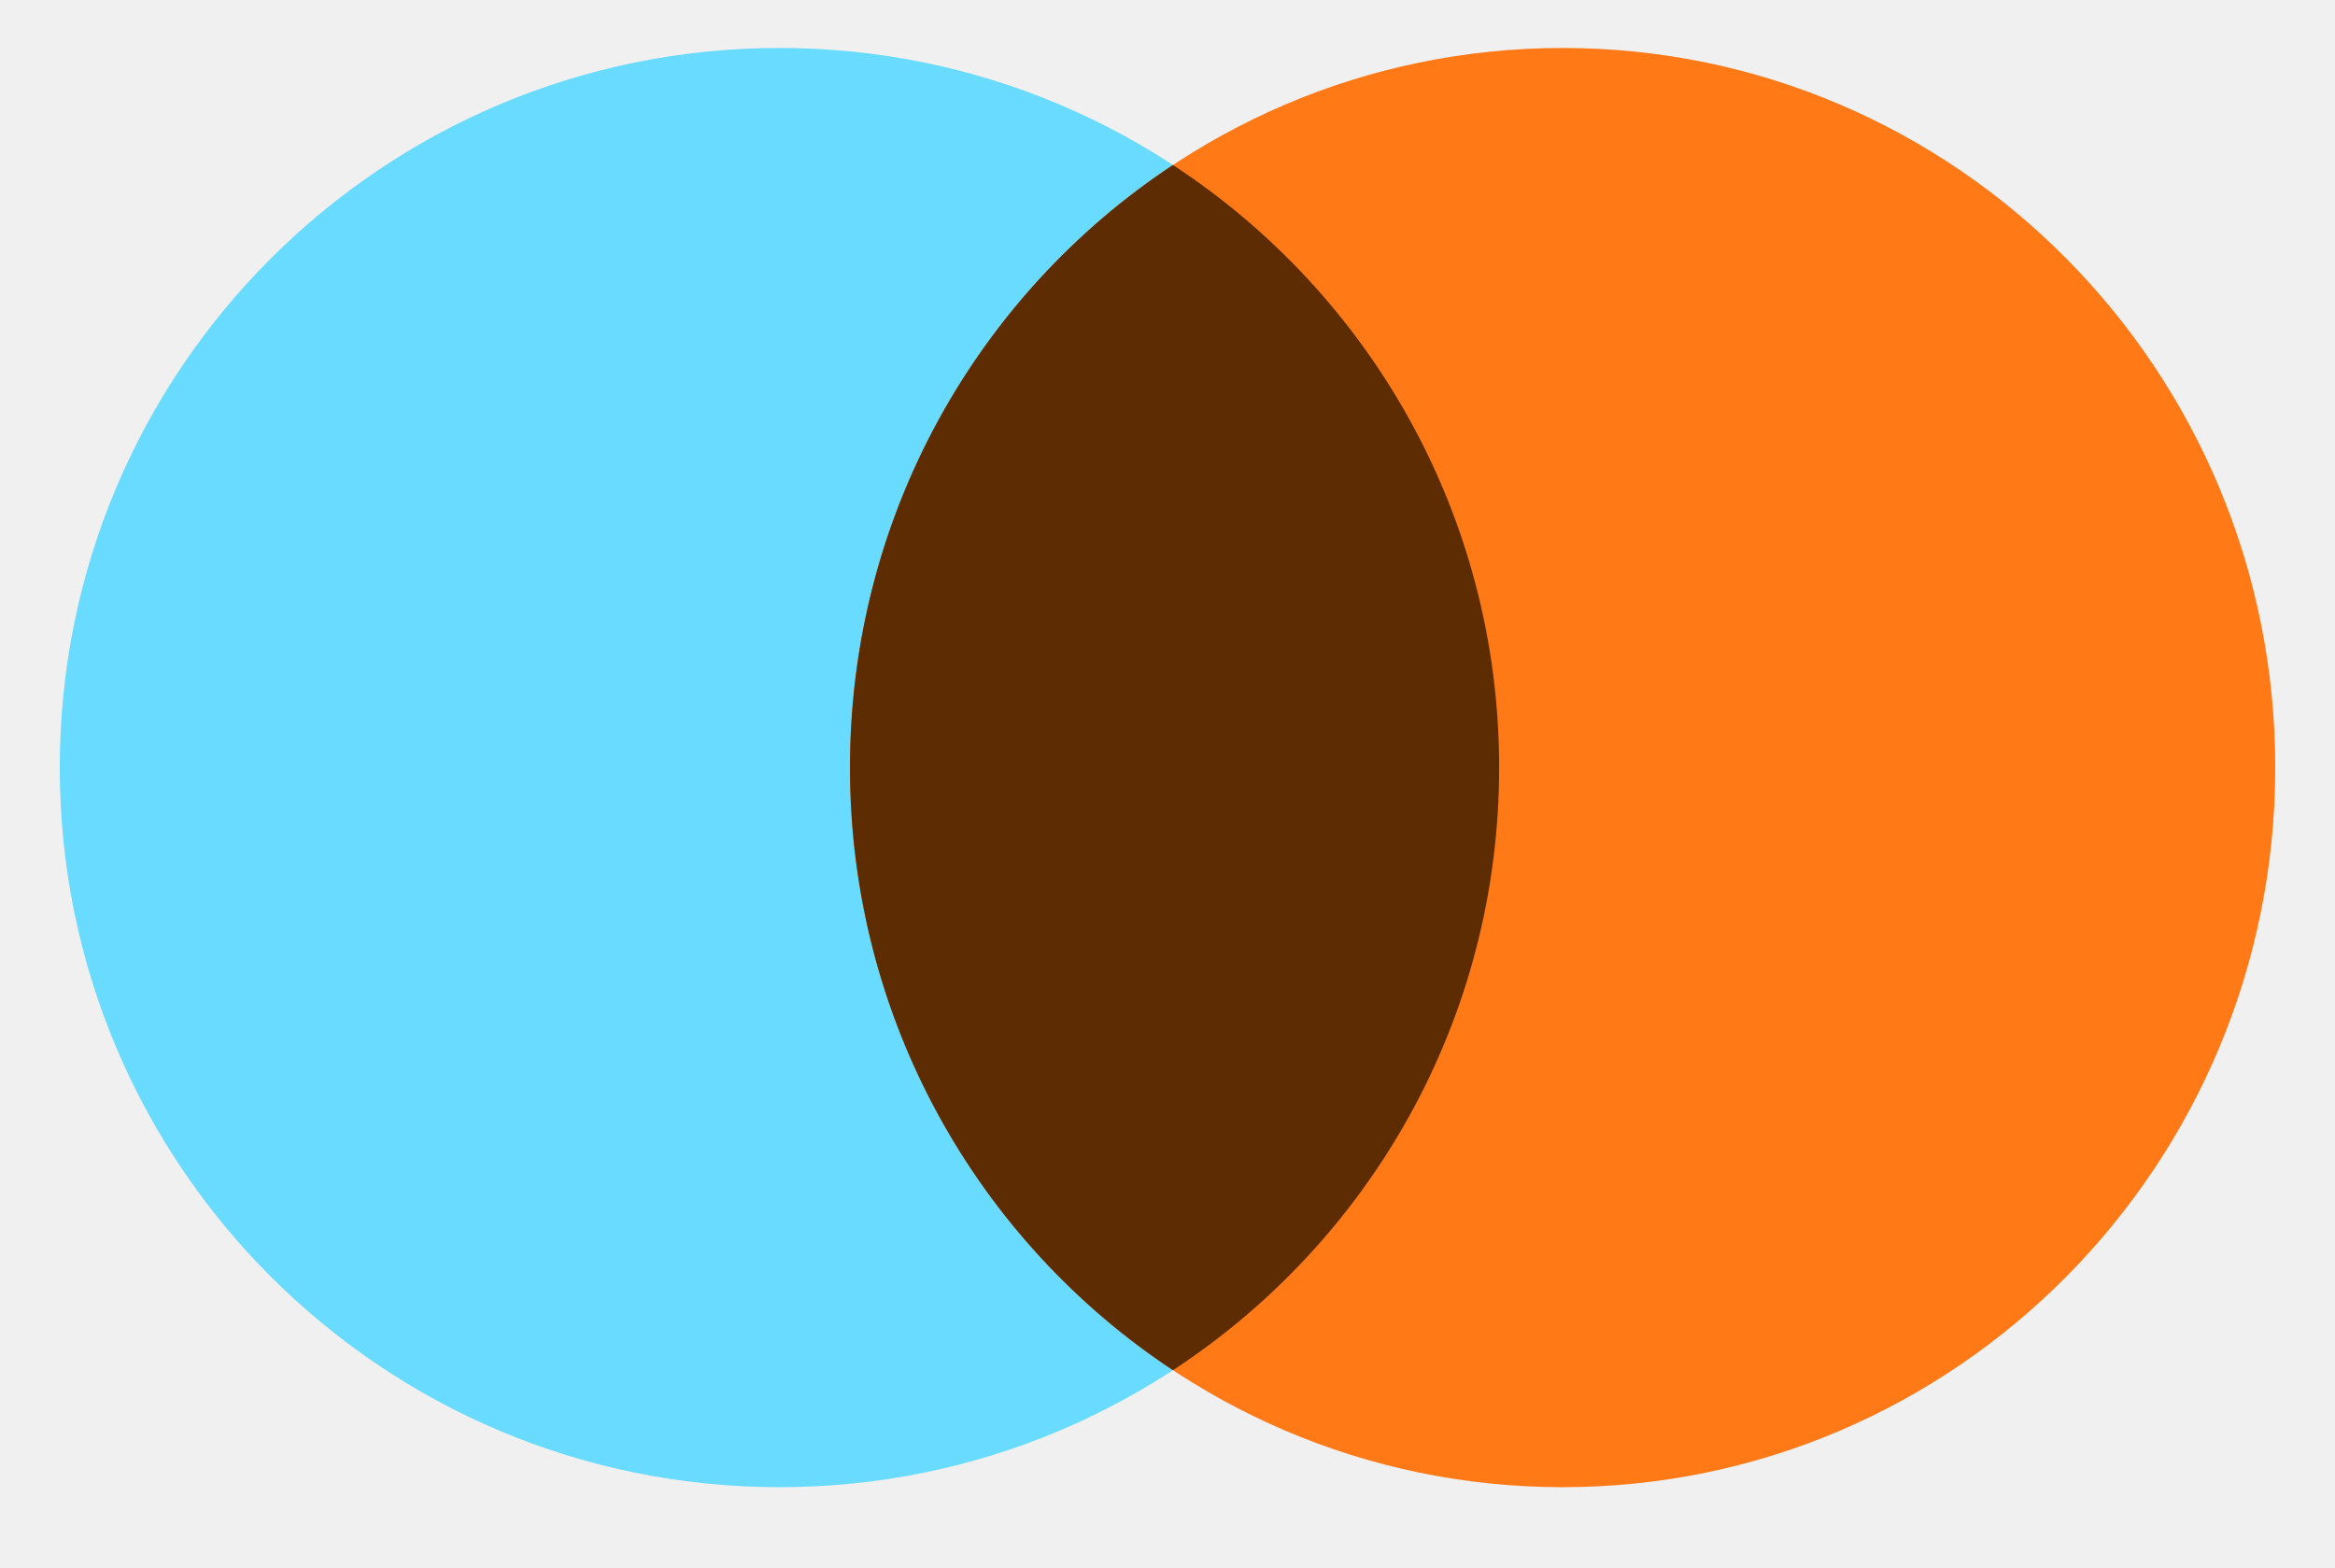
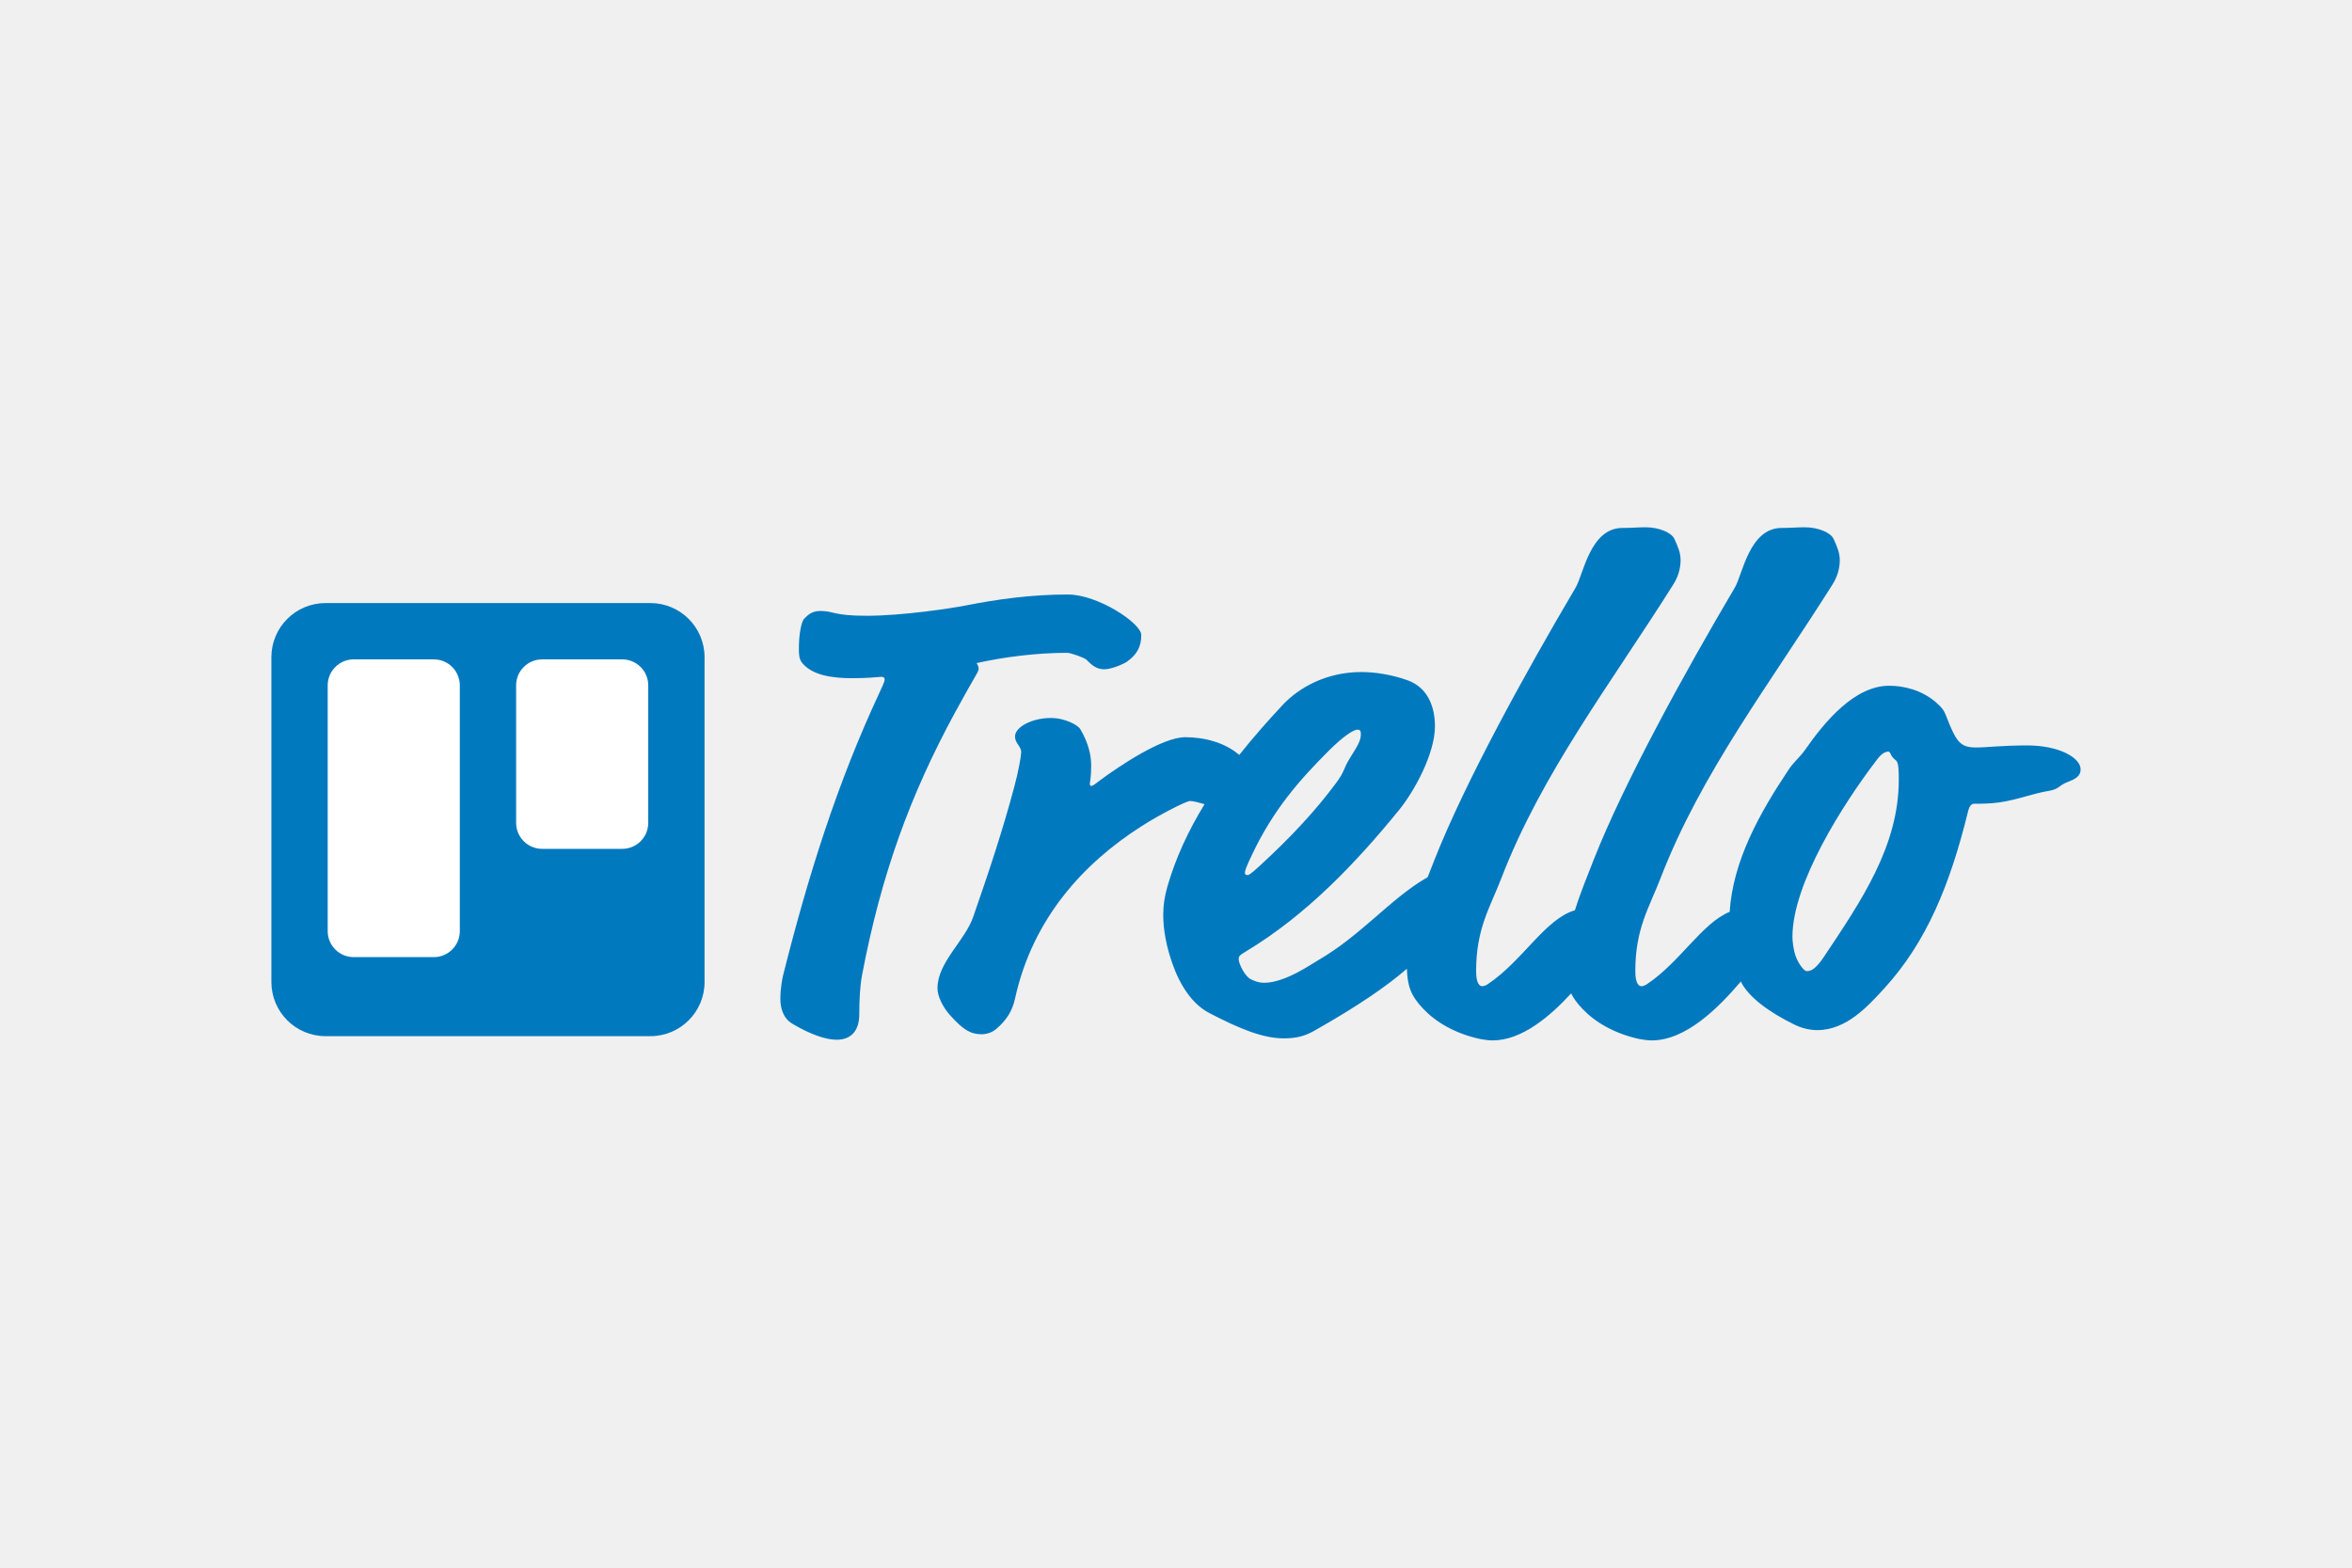
- <svg xmlns="http://www.w3.org/2000/svg" id="logo-14" width="73" height="49" viewBox="0 0 73 49" fill="none">
-   <path d="M46.868 24C46.868 36.426 36.794 46.5 24.368 46.5C11.941 46.5 1.868 36.426 1.868 24C1.868 11.574 11.941 1.5 24.368 1.5C36.794 1.5 46.868 11.574 46.868 24Z" class="ccustom" fill="#68DBFF" />
-   <path d="M71.132 24C71.132 36.426 61.157 46.5 48.853 46.5C36.548 46.5 26.573 36.426 26.573 24C26.573 11.574 36.548 1.5 48.853 1.5C61.157 1.5 71.132 11.574 71.132 24Z" class="ccompli1" fill="#FF7917" />
-   <path d="M36.67 42.842C42.811 38.824 46.868 31.886 46.868 24C46.868 16.114 42.811 9.176 36.67 5.159C30.59 9.176 26.573 16.114 26.573 24C26.573 31.886 30.59 38.824 36.67 42.842Z" class="ccompli2" fill="#5D2C02" />
+ <svg xmlns="http://www.w3.org/2000/svg" height="800" width="1200" viewBox="-125.3 -59.242 1085.937 355.449">
+   <defs>
+     <linearGradient gradientUnits="userSpaceOnUse" id="a" y2="200" x2="100" y1="0" x1="100">
+       <stop offset="0%" stop-color="#0079BF" />
+       <stop offset="100%" stop-color="#0079BF" />
+     </linearGradient>
+   </defs>
+   <g fill-rule="evenodd" fill="none">
+     <path fill="#0079BF" d="M673.294 177.59c-12.771 5.203-22.849 23.18-38.176 33.399-.95.633-1.9.95-2.534.95-1.267 0-2.851-1.267-2.851-6.97 0-19.641 6.336-29.145 11.721-43.084 18.692-48.47 50.688-89.971 79.2-135.274 2.218-3.485 3.485-7.286 3.485-11.405 0-3.484-1.267-6.336-2.851-9.82C720.021 2.534 714.318 0 707.982 0c-3.484 0-6.652.317-10.77.317-14.89 0-18.058 21.859-21.543 27.561-23.76 40.234-51.005 89.972-64.944 125.136-3.057 7.883-6.359 15.767-8.868 23.857-13.775 3.989-24.095 23.357-40.236 34.118-.95.633-1.901.95-2.535.95-1.267 0-2.85-1.267-2.85-6.97 0-19.641 6.335-29.145 11.72-43.084 18.692-48.47 50.689-89.971 79.2-135.274 2.218-3.485 3.486-7.286 3.486-11.405 0-3.484-1.268-6.336-2.852-9.82C646.523 2.534 640.82 0 634.485 0c-3.485 0-6.653.317-10.771.317-14.89 0-18.058 21.859-21.543 27.561-23.76 40.234-51.005 89.972-64.944 125.136-1.108 2.858-2.248 5.716-3.371 8.584a24.54 24.54 0 00-1.064.604c-16.157 9.504-29.78 26.294-49.42 37.699-3.802 2.217-15.524 10.454-25.028 10.454-2.218 0-4.118-.633-6.02-1.584-2.85-1.267-5.702-7.286-5.702-9.187 0-1.584.317-1.9 3.485-3.802 27.879-16.79 50.688-40.867 70.33-64.944 7.286-8.87 16.79-26.294 16.79-38.966 0-8.237-2.851-17.74-12.672-21.226-6.97-2.534-14.89-3.801-21.225-3.801-16.79 0-29.146 7.603-36.116 14.89-7.095 7.574-13.958 15.352-20.335 23.404-6.662-5.752-16.06-8.198-24.967-8.198-10.454 0-30.096 12.989-40.234 20.592-1.584 1.267-2.534 1.9-3.168 1.9-.316 0-.633-.316-.633-.95 0-.317.633-3.168.633-8.237 0-4.435-.95-10.137-5.068-17.107-.95-1.584-6.653-5.069-13.623-5.069-8.553 0-16.473 4.119-16.473 8.554 0 3.168 2.85 4.435 2.85 7.286 0 1.584-1.266 8.87-3.167 15.84-5.386 20.276-12.039 40.234-19.008 60.192-3.802 11.088-16.474 20.91-16.474 32.948 0 3.801 2.535 8.87 6.02 12.672 5.702 6.336 9.187 8.553 14.255 8.553 2.218 0 4.752-.633 6.97-2.534 4.752-4.119 7.286-8.237 8.554-13.94 8.236-37.382 31.996-62.726 58.29-79.516 8.871-5.703 20.91-11.722 22.494-11.722 1.624 0 4.164.75 6.724 1.48-7.35 11.989-13.306 24.632-17.179 38.12-1.267 4.435-1.9 8.554-1.9 12.989 0 7.286 1.583 14.89 4.118 22.176 3.485 10.138 9.187 19.008 17.107 23.126 14.573 7.604 25.027 11.722 34.531 11.722 5.386 0 9.504-.95 13.94-3.485 20.822-11.78 33.588-20.719 42.806-28.657.253 8.049 1.84 12.508 7.565 18.52 5.702 6.019 14.572 11.404 26.294 13.939 1.9.317 3.802.633 5.702.633 13.412 0 26.318-10.9 36.27-21.706 1.152 2.358 2.827 4.609 5.231 7.134 5.703 6.019 14.573 11.404 26.295 13.939 1.9.317 3.801.633 5.702.633 15.71 0 30.727-14.957 41.114-27.199 3.462 7.16 13.137 14.24 24.78 19.913 3.168 1.584 6.97 2.534 10.455 2.534 13.622 0 23.443-11.088 31.046-19.324 19.642-21.543 30.413-48.154 38.65-81.735.633-2.534 1.584-3.485 2.851-3.485 3.168 0 7.286 0 11.722-.633 8.553-1.267 15.206-4.119 23.126-5.386 4.752-.95 4.118-2.534 8.554-4.118 3.168-1.267 5.702-2.535 5.702-5.703 0-5.385-9.82-11.088-24.71-11.088-11.722 0-18.692.95-23.444.95-7.286 0-9.187-2.217-13.939-14.572 0 0 4.752 12.355 0 0-.95-2.534-1.9-3.802-4.752-6.336-6.653-5.702-14.89-7.603-21.542-7.603-15.84 0-29.463 16.157-38.967 29.779-2.217 3.168-5.385 5.702-7.603 9.187-13.05 19.575-25.544 41.65-27.085 65.443zM268.264 69.696c7.92 0 12.355-.634 13.306-.634.95 0 1.584.317 1.584 1.268 0 .633-.317 1.584-2.535 6.336-19.325 41.5-32.63 83.635-44.352 130.204-.317 1.268-1.267 6.02-1.267 10.772 0 4.435 1.267 9.187 5.702 11.721 8.554 5.069 15.524 7.287 20.276 7.287 6.97 0 10.454-4.436 10.454-11.722 0-6.336.317-12.989 1.267-18.058 8.87-46.57 22.176-83.001 42.768-121.017 9.821-18.058 11.088-19.008 11.088-20.592 0-.634-.317-1.584-.95-2.535 12.672-2.85 27.878-4.752 41.817-4.752 1.584 0 7.92 2.218 8.87 3.168 2.218 2.218 4.436 4.436 8.238 4.436 3.168 0 8.553-2.218 10.454-3.485 4.435-3.168 6.653-6.653 6.653-12.355 0-5.386-19.959-18.692-33.898-18.692-17.107 0-32.63 2.218-47.203 5.07-6.336 1.266-29.146 4.751-45.62 4.751-15.84 0-14.889-2.217-21.542-2.217-3.801 0-5.702 1.9-7.286 3.484-1.584 1.584-2.534 7.92-2.534 13.623 0 2.851 0 5.069 1.584 6.97 4.752 5.702 13.939 6.969 23.126 6.969 0 0-9.187 0 0 0zm234.749 25.66c0 2.852-.95 4.753-4.752 10.772-3.802 6.02-2.218 6.02-6.97 12.355-9.187 12.355-20.592 24.71-35.481 38.333-4.119 3.802-4.752 3.802-5.386 3.802-.317 0-.95-.317-.95-.95 0-.951.316-2.218 3.484-8.871 9.821-20.592 21.86-34.215 35.165-47.52 7.287-7.287 11.722-9.821 13.306-9.821.95 0 1.584.317 1.584 1.9 0 0 0-1.583 0 0zm243.619 8.238c.317 0 .634.316.95.95.317.95.95 1.9 2.535 3.168 1.267.95 1.267 5.386 1.267 8.87 0 30.73-17.424 56.074-34.531 81.735-3.802 5.702-6.02 6.653-7.92 6.653-1.584 0-4.119-4.119-5.069-6.653-1.267-3.485-1.584-7.603-1.584-9.187 0-24.71 23.443-61.46 38.966-81.735 2.535-3.485 4.436-3.801 5.386-3.801 0 0-.95 0 0 0z" />
+     <g transform="translate(0 35)">
+       <rect rx="25" height="200" width="200" fill="url(#a)" />
+       <rect rx="12" height="87.5" width="61" y="26" x="113" fill="#FFF" />
+       <rect rx="12" height="137.5" width="61" y="26" x="26" fill="#FFF" />
+     </g>
+   </g>
</svg>
